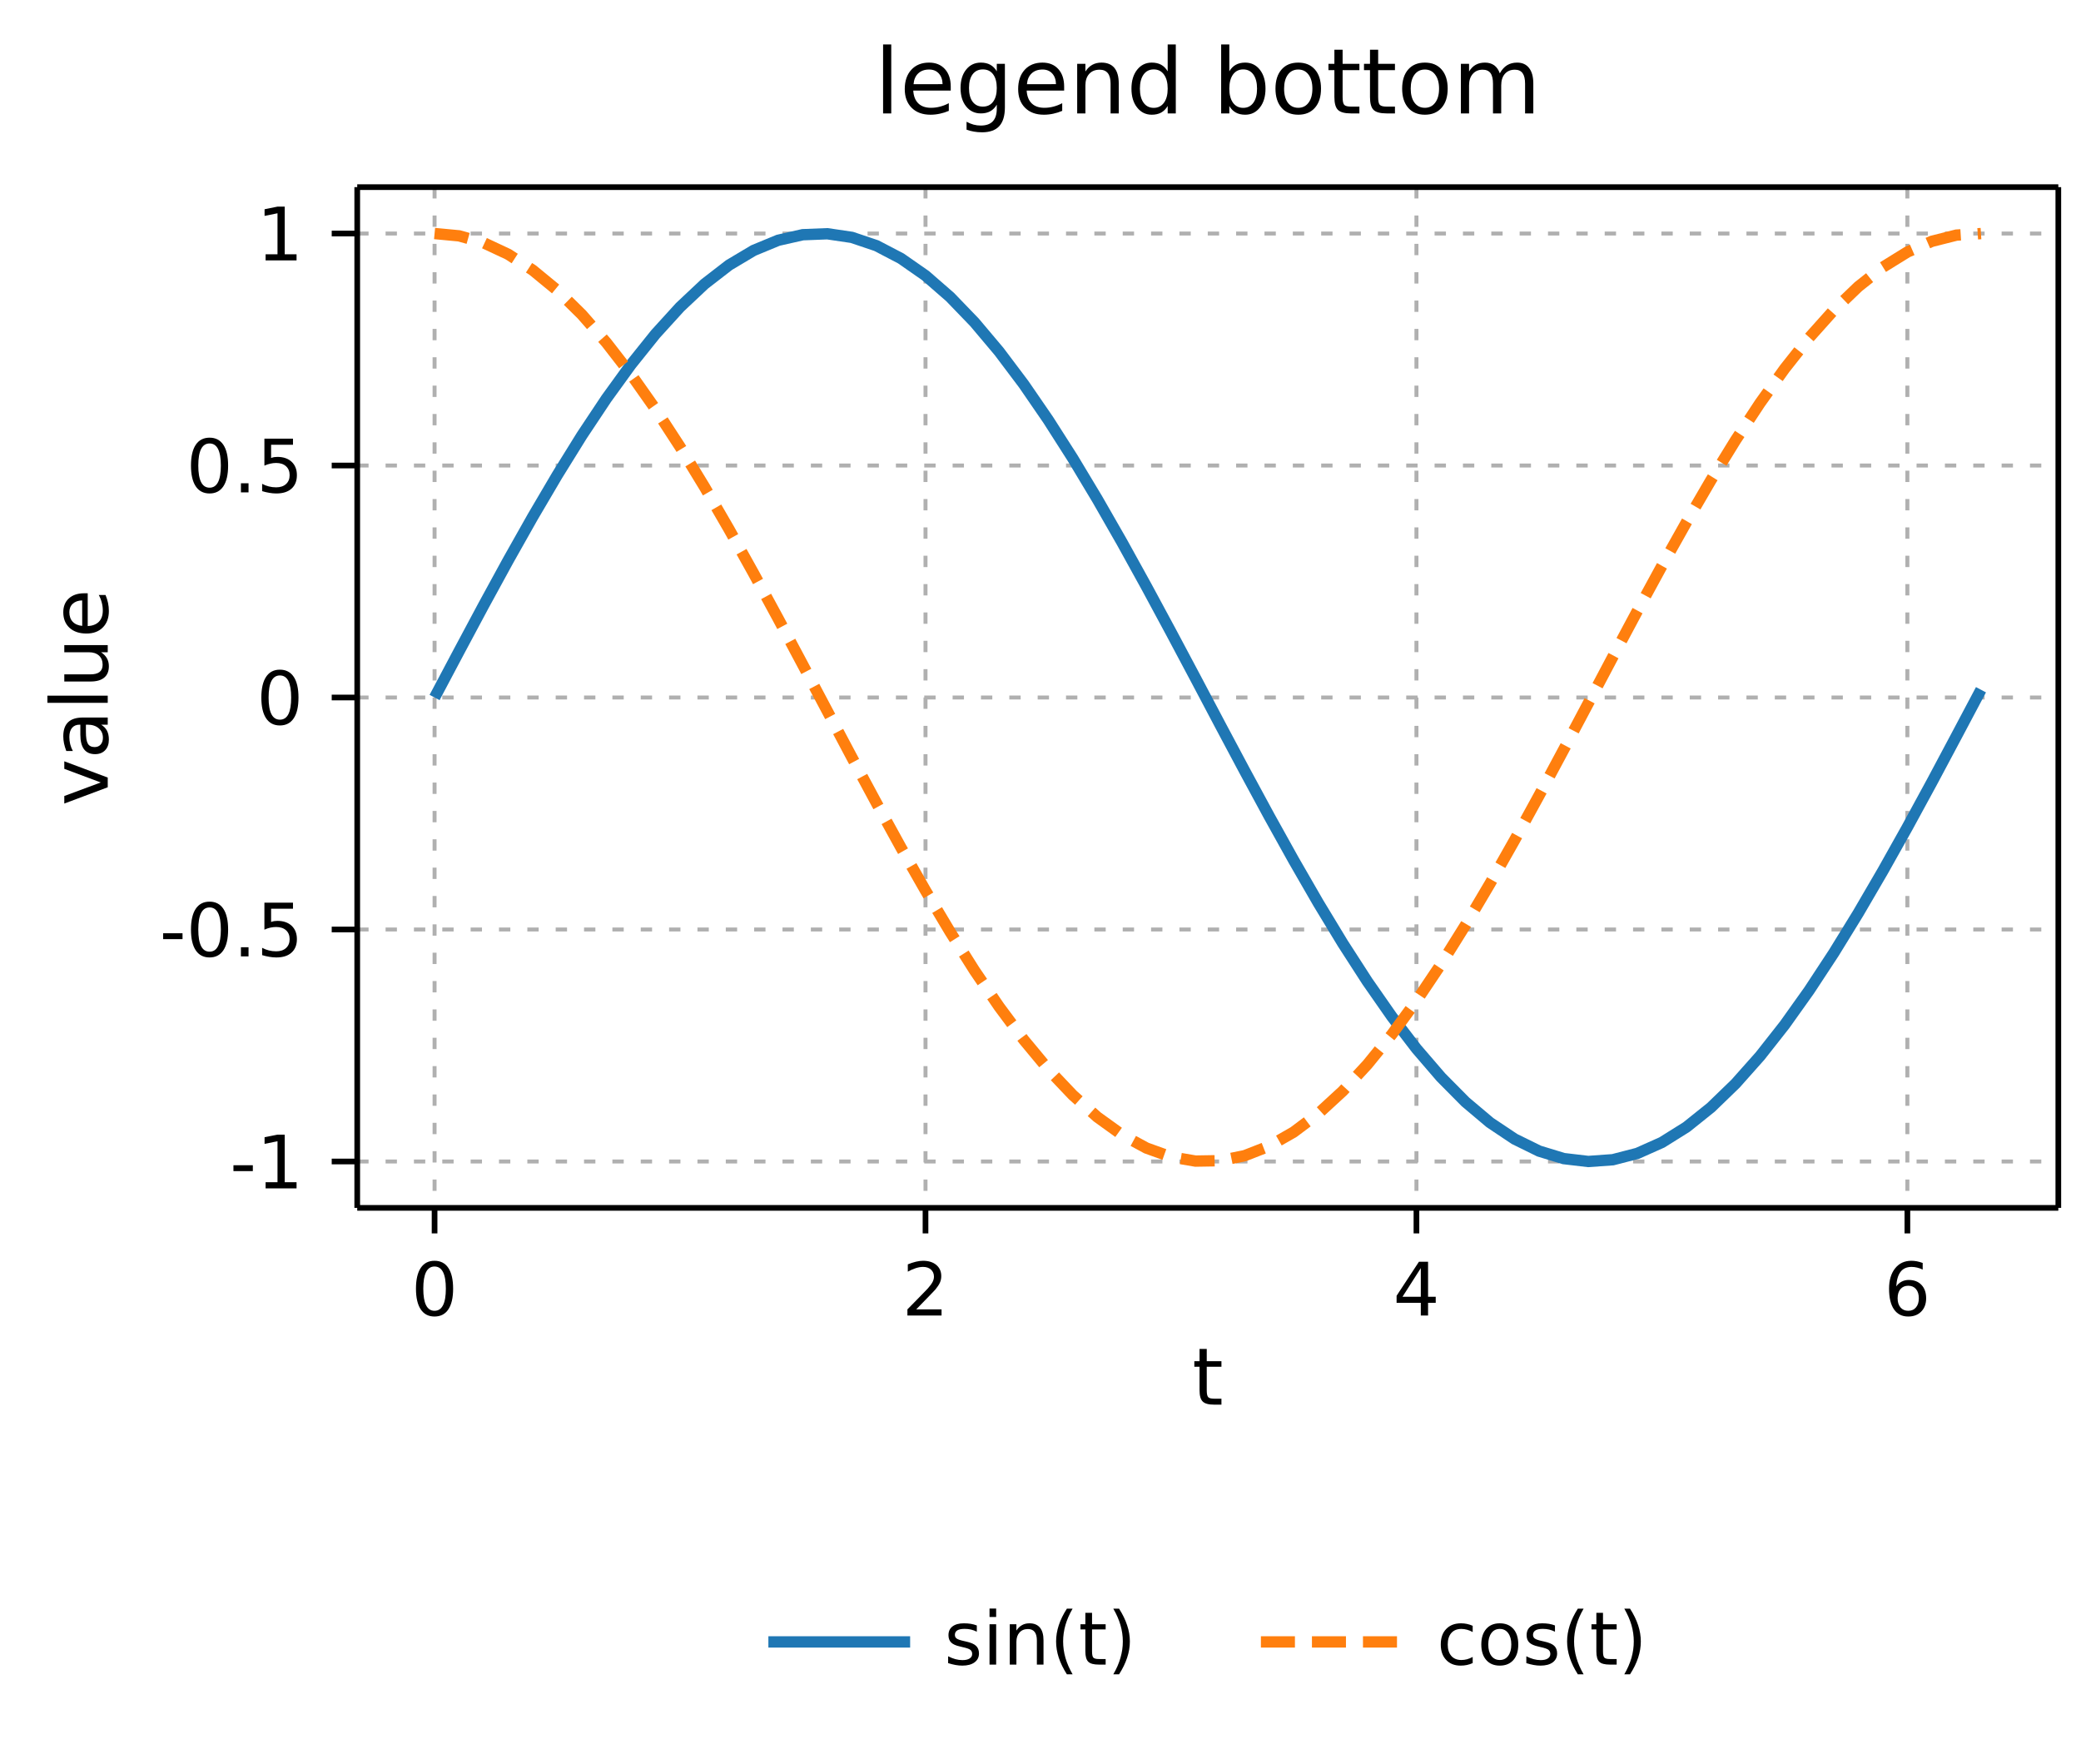
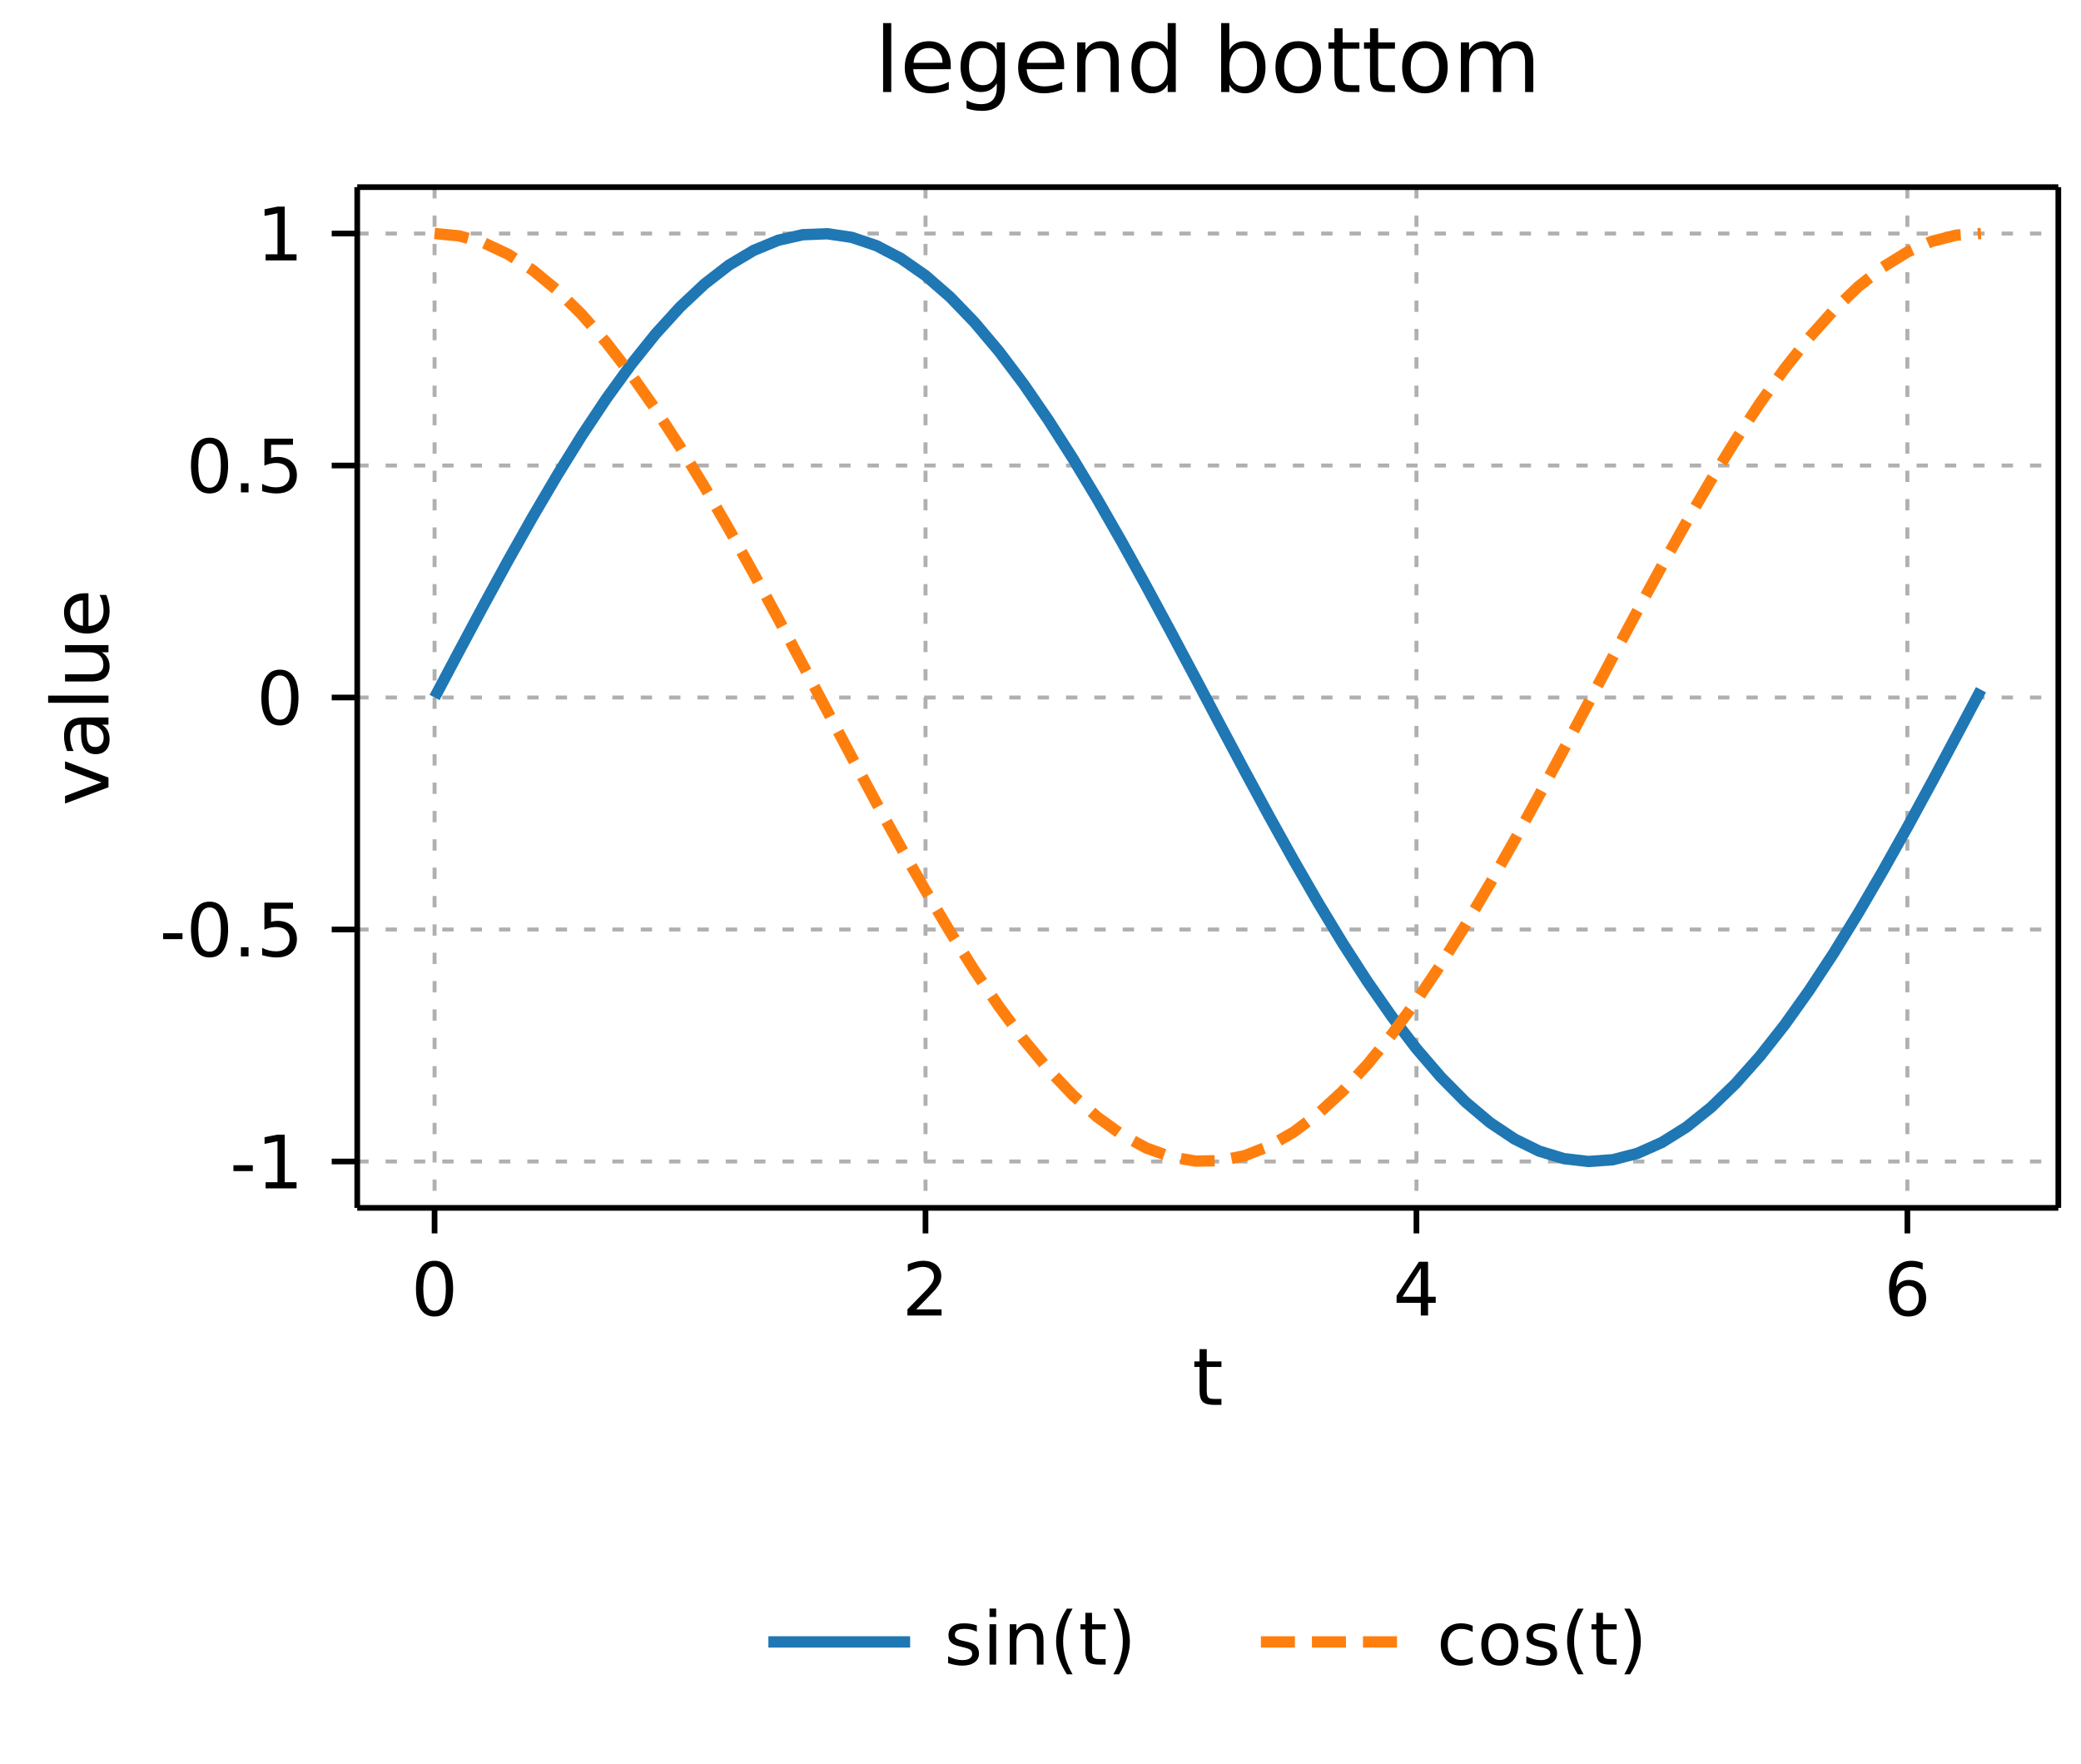
<svg xmlns="http://www.w3.org/2000/svg" width="367" height="311" viewBox="0 0 367 311" font-family="DejaVu Sans, Bitstream Vera Sans, Verdana, Arial, sans-serif" font-size="11" style="background:#fff" data-plotlet-version="0.5.1" data-plotlet-schema="2" data-plotlet-kind="figure">
  <g transform="translate(63,33)" data-plotlet-kind="panel" data-plotlet-title="legend bottom" data-plotlet-xlabel="t" data-plotlet-ylabel="value" data-plotlet-xscale="linear" data-plotlet-yscale="linear" data-plotlet-xlim="-0.315,6.615" data-plotlet-ylim="-1.09991942,1.099996163" data-plotlet-panel-bbox="4,4,359,303" data-plotlet-data-area="59,29,300,180">
    <line x1="13.64" x2="13.64" y1="0.00" y2="180.00" stroke="#b0b0b0" stroke-width="0.70" stroke-dasharray="2,3" />
    <line x1="100.22" x2="100.22" y1="0.00" y2="180.00" stroke="#b0b0b0" stroke-width="0.70" stroke-dasharray="2,3" />
    <line x1="186.80" x2="186.80" y1="0.00" y2="180.00" stroke="#b0b0b0" stroke-width="0.70" stroke-dasharray="2,3" />
    <line x1="273.38" x2="273.38" y1="0.00" y2="180.00" stroke="#b0b0b0" stroke-width="0.70" stroke-dasharray="2,3" />
    <line x1="0.00" x2="300.00" y1="171.82" y2="171.82" stroke="#b0b0b0" stroke-width="0.70" stroke-dasharray="2,3" />
    <line x1="0.00" x2="300.00" y1="130.91" y2="130.91" stroke="#b0b0b0" stroke-width="0.70" stroke-dasharray="2,3" />
    <line x1="0.00" x2="300.00" y1="90.00" y2="90.00" stroke="#b0b0b0" stroke-width="0.70" stroke-dasharray="2,3" />
    <line x1="0.00" x2="300.00" y1="49.09" y2="49.09" stroke="#b0b0b0" stroke-width="0.70" stroke-dasharray="2,3" />
    <line x1="0.00" x2="300.00" y1="8.18" y2="8.18" stroke="#b0b0b0" stroke-width="0.70" stroke-dasharray="2,3" />
    <svg x="0" y="0" width="300" height="180" overflow="hidden">
      <g class="plotlet-artist" data-plotlet-type="line" data-plotlet-index="0" data-plotlet-label="sin(t)" data-plotlet-color="#1f77b4" data-plotlet-n="64" data-plotlet-x-min="0" data-plotlet-x-max="6.3" data-plotlet-y-min="-0.9999232576" data-plotlet-y-max="0.999573603">
        <path d="M13.64,90.00L17.97,81.83L22.29,73.75L26.62,65.82L30.95,58.14L35.28,50.78L39.61,43.80L43.94,37.29L48.27,31.31L52.60,25.91L56.93,21.15L61.26,17.08L65.58,13.74L69.91,11.16L74.24,9.37L78.57,8.39L82.90,8.22L87.23,8.86L91.56,10.32L95.89,12.58L100.22,15.60L104.55,19.37L108.87,23.85L113.20,28.99L117.53,34.74L121.86,41.04L126.19,47.82L130.52,55.03L134.85,62.59L139.18,70.43L143.51,78.46L147.84,86.60L152.16,94.78L156.49,102.91L160.82,110.91L165.15,118.70L169.48,126.21L173.81,133.36L178.14,140.07L182.47,146.28L186.80,151.93L191.13,156.96L195.45,161.32L199.78,164.97L204.11,167.86L208.44,169.99L212.77,171.31L217.10,171.82L221.43,171.51L225.76,170.39L230.09,168.46L234.42,165.75L238.74,162.29L243.07,158.10L247.40,153.23L251.73,147.73L256.06,141.65L260.39,135.06L264.72,128.02L269.05,120.59L273.38,112.87L277.71,104.91L282.03,96.80L286.36,88.63" fill="none" stroke="#1f77b4" stroke-width="2.00" />
      </g>
      <g class="plotlet-artist" data-plotlet-type="line" data-plotlet-index="1" data-plotlet-label="cos(t)" data-plotlet-color="#ff7f0e" data-plotlet-n="64" data-plotlet-x-min="0" data-plotlet-x-max="6.3" data-plotlet-y-min="-0.9991351503" data-plotlet-y-max="1" data-plotlet-linestyle="--">
        <path d="M13.64,8.18L17.97,8.59L22.29,9.81L26.62,11.84L30.95,14.64L35.28,18.20L39.61,22.47L43.94,27.42L48.27,33.00L52.60,39.14L56.93,45.79L61.26,52.89L65.58,60.35L69.91,68.12L74.24,76.10L78.57,84.22L82.90,92.39L87.23,100.55L91.56,108.59L95.89,116.46L100.22,124.05L104.55,131.31L108.87,138.16L113.20,144.52L117.53,150.34L121.86,155.55L126.19,160.11L130.52,163.98L134.85,167.10L139.18,169.45L143.51,171.01L147.84,171.75L152.16,171.68L156.49,170.80L160.82,169.11L165.15,166.63L169.48,163.38L173.81,159.40L178.14,154.72L182.47,149.40L186.80,143.49L191.13,137.04L195.45,130.12L199.78,122.80L204.11,115.15L208.44,107.25L212.77,99.18L217.10,91.02L221.43,82.84L225.76,74.74L230.09,66.79L234.42,59.08L238.74,51.67L243.07,44.64L247.40,38.07L251.73,32.02L256.06,26.55L260.39,21.71L264.72,17.55L269.05,14.12L273.38,11.44L277.71,9.55L282.03,8.46L286.36,8.19" fill="none" stroke="#ff7f0e" stroke-width="2.00" stroke-dasharray="6,3" />
      </g>
    </svg>
    <line x1="0.00" x2="300.00" y1="0.00" y2="0.00" stroke="#000000" stroke-width="1.00" />
    <line x1="0.00" x2="300.00" y1="180.00" y2="180.00" stroke="#000000" stroke-width="1.00" />
    <line x1="0.00" x2="0.00" y1="0.00" y2="180.00" stroke="#000000" stroke-width="1.00" />
    <line x1="300.00" x2="300.00" y1="0.00" y2="180.00" stroke="#000000" stroke-width="1.00" />
    <line x1="13.64" x2="13.64" y1="180.00" y2="184.50" stroke="#000000" stroke-width="1.00" />
    <path d="M13.63 190.34Q12.64 190.34 12.14 191.32Q11.65 192.29 11.65 194.25Q11.65 196.20 12.14 197.17Q12.64 198.15 13.63 198.15Q14.63 198.15 15.13 197.17Q15.63 196.20 15.63 194.25Q15.63 192.29 15.13 191.32Q14.63 190.34 13.63 190.34ZM13.63 189.33Q15.23 189.33 16.07 190.59Q16.91 191.85 16.91 194.25Q16.91 196.64 16.07 197.90Q15.23 199.16 13.63 199.16Q12.04 199.16 11.20 197.90Q10.36 196.64 10.36 194.25Q10.36 191.85 11.20 190.59Q12.04 189.33 13.63 189.33Z" fill="#000" />
    <line x1="100.22" x2="100.22" y1="180.00" y2="184.50" stroke="#000000" stroke-width="1.00" />
    <path d="M98.58 197.90H103.05V198.98H97.03V197.90Q97.76 197.14 99.02 195.87Q100.28 194.60 100.61 194.23Q101.22 193.54 101.47 193.06Q101.71 192.58 101.71 192.12Q101.71 191.36 101.18 190.88Q100.65 190.41 99.80 190.41Q99.20 190.41 98.53 190.62Q97.86 190.83 97.10 191.25V189.96Q97.87 189.65 98.54 189.49Q99.22 189.33 99.78 189.33Q101.25 189.33 102.12 190.06Q103.00 190.80 103.00 192.03Q103.00 192.62 102.78 193.14Q102.56 193.66 101.98 194.38Q101.83 194.56 100.97 195.44Q100.12 196.32 98.58 197.90Z" fill="#000" />
    <line x1="186.80" x2="186.80" y1="180.00" y2="184.50" stroke="#000000" stroke-width="1.00" />
    <path d="M187.57 190.62 184.34 195.68H187.57ZM187.24 189.50H188.85V195.68H190.20V196.74H188.85V198.98H187.57V196.74H183.30V195.50Z" fill="#000" />
    <line x1="273.38" x2="273.38" y1="180.00" y2="184.50" stroke="#000000" stroke-width="1.00" />
    <path d="M273.53 193.73Q272.67 193.73 272.16 194.32Q271.66 194.91 271.66 195.94Q271.66 196.96 272.16 197.55Q272.67 198.15 273.53 198.15Q274.40 198.15 274.90 197.55Q275.40 196.96 275.40 195.94Q275.40 194.91 274.90 194.32Q274.40 193.73 273.53 193.73ZM276.08 189.71V190.88Q275.60 190.65 275.10 190.53Q274.61 190.41 274.13 190.41Q272.86 190.41 272.19 191.26Q271.52 192.12 271.42 193.85Q271.80 193.30 272.36 193.01Q272.93 192.71 273.61 192.71Q275.04 192.71 275.86 193.58Q276.69 194.44 276.69 195.94Q276.69 197.40 275.83 198.28Q274.97 199.16 273.53 199.16Q271.89 199.16 271.02 197.90Q270.15 196.64 270.15 194.25Q270.15 192.00 271.22 190.66Q272.28 189.33 274.08 189.33Q274.56 189.33 275.05 189.42Q275.54 189.52 276.08 189.71Z" fill="#000" />
    <line x1="0.00" x2="-4.50" y1="171.82" y2="171.82" stroke="#000000" stroke-width="1.00" />
    <path d="M-21.83 172.48H-18.41V173.52H-21.83ZM-16.16 175.48H-14.06V168.25L-16.34 168.71V167.54L-14.08 167.09H-12.79V175.48H-10.70V176.56H-16.16Z" fill="#000" />
    <line x1="0.00" x2="-4.50" y1="130.91" y2="130.91" stroke="#000000" stroke-width="1.00" />
    <path d="M-34.23 131.57H-30.81V132.61H-34.23ZM-26.04 127.02Q-27.03 127.02 -27.53 127.99Q-28.03 128.97 -28.03 130.92Q-28.03 132.87 -27.53 133.85Q-27.03 134.82 -26.04 134.82Q-25.05 134.82 -24.55 133.85Q-24.05 132.87 -24.05 130.92Q-24.05 128.97 -24.55 127.99Q-25.05 127.02 -26.04 127.02ZM-26.04 126.00Q-24.45 126.00 -23.61 127.26Q-22.77 128.52 -22.77 130.92Q-22.77 133.32 -23.61 134.58Q-24.45 135.84 -26.04 135.84Q-27.64 135.84 -28.48 134.58Q-29.32 133.32 -29.32 130.92Q-29.32 128.52 -28.48 127.26Q-27.64 126.00 -26.04 126.00ZM-20.51 134.04H-19.17V135.65H-20.51ZM-16.37 126.18H-11.33V127.25H-15.19V129.58Q-14.91 129.48 -14.64 129.43Q-14.36 129.39 -14.08 129.39Q-12.49 129.39 -11.56 130.26Q-10.64 131.13 -10.64 132.61Q-10.64 134.14 -11.59 134.99Q-12.54 135.84 -14.27 135.84Q-14.87 135.84 -15.49 135.73Q-16.11 135.63 -16.77 135.43V134.14Q-16.20 134.45 -15.59 134.60Q-14.98 134.76 -14.30 134.76Q-13.20 134.76 -12.56 134.18Q-11.92 133.60 -11.92 132.61Q-11.92 131.62 -12.56 131.04Q-13.20 130.47 -14.30 130.47Q-14.81 130.47 -15.32 130.58Q-15.83 130.69 -16.37 130.94Z" fill="#000" />
    <line x1="0.00" x2="-4.50" y1="90.00" y2="90.00" stroke="#000000" stroke-width="1.00" />
    <path d="M-13.64 86.11Q-14.63 86.11 -15.13 87.08Q-15.63 88.06 -15.63 90.01Q-15.63 91.96 -15.13 92.94Q-14.63 93.91 -13.64 93.91Q-12.64 93.91 -12.14 92.94Q-11.65 91.96 -11.65 90.01Q-11.65 88.06 -12.14 87.08Q-12.64 86.11 -13.64 86.11ZM-13.64 85.09Q-12.05 85.09 -11.20 86.35Q-10.36 87.61 -10.36 90.01Q-10.36 92.41 -11.20 93.67Q-12.05 94.93 -13.64 94.93Q-15.23 94.93 -16.07 93.67Q-16.91 92.41 -16.91 90.01Q-16.91 87.61 -16.07 86.35Q-15.23 85.09 -13.64 85.09Z" fill="#000" />
    <line x1="0.00" x2="-4.50" y1="49.09" y2="49.09" stroke="#000000" stroke-width="1.00" />
    <path d="M-26.04 45.20Q-27.03 45.20 -27.53 46.17Q-28.03 47.15 -28.03 49.10Q-28.03 51.05 -27.53 52.03Q-27.03 53.00 -26.04 53.00Q-25.05 53.00 -24.55 52.03Q-24.05 51.05 -24.05 49.10Q-24.05 47.15 -24.55 46.17Q-25.05 45.20 -26.04 45.20ZM-26.04 44.18Q-24.45 44.18 -23.61 45.44Q-22.77 46.70 -22.77 49.10Q-22.77 51.50 -23.61 52.76Q-24.45 54.02 -26.04 54.02Q-27.64 54.02 -28.48 52.76Q-29.32 51.50 -29.32 49.10Q-29.32 46.70 -28.48 45.44Q-27.64 44.18 -26.04 44.18ZM-20.51 52.22H-19.17V53.83H-20.51ZM-16.37 44.35H-11.33V45.43H-15.19V47.76Q-14.91 47.66 -14.64 47.61Q-14.36 47.57 -14.08 47.57Q-12.49 47.57 -11.56 48.44Q-10.64 49.31 -10.64 50.79Q-10.64 52.32 -11.59 53.17Q-12.54 54.02 -14.27 54.02Q-14.87 54.02 -15.49 53.91Q-16.11 53.81 -16.77 53.61V52.32Q-16.20 52.63 -15.59 52.78Q-14.98 52.94 -14.30 52.94Q-13.20 52.94 -12.56 52.36Q-11.92 51.78 -11.92 50.79Q-11.92 49.80 -12.56 49.22Q-13.20 48.64 -14.30 48.64Q-14.81 48.64 -15.32 48.76Q-15.83 48.87 -16.37 49.11Z" fill="#000" />
    <line x1="0.00" x2="-4.50" y1="8.18" y2="8.18" stroke="#000000" stroke-width="1.00" />
    <path d="M-16.16 11.84H-14.06V4.61L-16.34 5.07V3.90L-14.08 3.44H-12.79V11.84H-10.70V12.92H-16.16Z" fill="#000" />
-     <path d="M149.82 204.87V207.04H152.41V208.02H149.82V212.18Q149.82 213.11 150.08 213.38Q150.33 213.65 151.12 213.65H152.41V214.70H151.12Q149.66 214.70 149.11 214.15Q148.55 213.61 148.55 212.18V208.02H147.63V207.04H148.55V204.87Z" fill="#000" />
-     <g transform="rotate(-90.00 -44.00 90.00)">
-       <path d="M-62.70 82.34H-61.37L-58.98 88.77L-56.58 82.34H-55.25L-58.12 90.00H-59.83ZM-50.04 86.15Q-51.56 86.15 -52.15 86.50Q-52.74 86.85 -52.74 87.69Q-52.74 88.36 -52.30 88.75Q-51.85 89.15 -51.10 89.15Q-50.05 89.15 -49.42 88.40Q-48.79 87.66 -48.79 86.43V86.15ZM-47.53 85.63V90.00H-48.79V88.84Q-49.22 89.54 -49.86 89.87Q-50.50 90.20 -51.43 90.20Q-52.61 90.20 -53.30 89.54Q-53.99 88.88 -53.99 87.77Q-53.99 86.48 -53.13 85.82Q-52.26 85.17 -50.55 85.17H-48.79V85.04Q-48.79 84.18 -49.36 83.70Q-49.93 83.23 -50.96 83.23Q-51.62 83.23 -52.24 83.38Q-52.86 83.54 -53.43 83.85V82.69Q-52.74 82.43 -52.09 82.29Q-51.44 82.16 -50.83 82.16Q-49.17 82.16 -48.35 83.02Q-47.53 83.88 -47.53 85.63ZM-44.94 79.36H-43.68V90.00H-44.94ZM-41.18 86.98V82.34H-39.92V86.93Q-39.92 88.02 -39.50 88.56Q-39.07 89.10 -38.22 89.10Q-37.21 89.10 -36.61 88.46Q-36.02 87.81 -36.02 86.68V82.34H-34.76V90.00H-36.02V88.82Q-36.48 89.52 -37.09 89.86Q-37.69 90.20 -38.49 90.20Q-39.81 90.20 -40.49 89.38Q-41.18 88.56 -41.18 86.98ZM-38.01 82.16ZM-25.62 85.86V86.47H-31.41Q-31.33 87.77 -30.63 88.45Q-29.92 89.13 -28.67 89.13Q-27.95 89.13 -27.27 88.95Q-26.59 88.78 -25.92 88.42V89.61Q-26.60 89.90 -27.31 90.05Q-28.02 90.20 -28.75 90.20Q-30.58 90.20 -31.65 89.13Q-32.72 88.07 -32.72 86.25Q-32.72 84.37 -31.71 83.26Q-30.69 82.16 -28.97 82.16Q-27.42 82.16 -26.52 83.15Q-25.62 84.15 -25.62 85.86ZM-26.88 85.49Q-26.90 84.46 -27.46 83.84Q-28.02 83.23 -28.95 83.23Q-30.01 83.23 -30.64 83.82Q-31.27 84.42 -31.37 85.50Z" fill="#000" />
+     <path d="M149.82 204.91V207.08H152.41V208.06H149.82V212.22Q149.82 213.16 150.08 213.42Q150.33 213.69 151.12 213.69H152.41V214.74H151.12Q149.66 214.74 149.11 214.20Q148.55 213.65 148.55 212.22V208.06H147.63V207.08H148.55V204.91Z" fill="#000" />
+     <g transform="rotate(-90.00 -43.87 90.00)">
+       <path d="M-62.57 82.34H-61.24L-58.84 88.77L-56.45 82.34H-55.12L-57.99 90.00H-59.70ZM-49.90 86.15Q-51.43 86.15 -52.01 86.50Q-52.60 86.85 -52.60 87.69Q-52.60 88.36 -52.16 88.75Q-51.72 89.15 -50.96 89.15Q-49.92 89.15 -49.28 88.40Q-48.65 87.66 -48.65 86.43V86.15ZM-47.39 85.63V90.00H-48.65V88.84Q-49.08 89.54 -49.72 89.87Q-50.37 90.20 -51.30 90.20Q-52.47 90.20 -53.17 89.54Q-53.86 88.88 -53.86 87.77Q-53.86 86.48 -52.99 85.82Q-52.13 85.17 -50.41 85.17H-48.65V85.04Q-48.65 84.18 -49.22 83.70Q-49.79 83.23 -50.82 83.23Q-51.48 83.23 -52.10 83.38Q-52.72 83.54 -53.30 83.85V82.69Q-52.61 82.43 -51.96 82.29Q-51.31 82.16 -50.69 82.16Q-49.03 82.16 -48.21 83.02Q-47.39 83.88 -47.39 85.63ZM-44.80 79.36H-43.54V90.00H-44.80ZM-41.04 86.98V82.34H-39.78V86.93Q-39.78 88.02 -39.36 88.56Q-38.94 89.10 -38.09 89.10Q-37.07 89.10 -36.48 88.46Q-35.89 87.81 -35.89 86.68V82.34H-34.63V90.00H-35.89V88.82Q-36.35 89.52 -36.95 89.86Q-37.56 90.20 -38.36 90.20Q-39.67 90.20 -40.36 89.38Q-41.04 88.56 -41.04 86.98ZM-37.88 82.16ZM-25.49 85.86V86.47H-31.27Q-31.19 87.77 -30.49 88.45Q-29.79 89.13 -28.54 89.13Q-27.81 89.13 -27.13 88.95Q-26.45 88.78 -25.78 88.42V89.61Q-26.46 89.90 -27.17 90.05Q-27.88 90.20 -28.61 90.20Q-30.45 90.20 -31.52 89.13Q-32.59 88.07 -32.59 86.25Q-32.59 84.37 -31.57 83.26Q-30.56 82.16 -28.83 82.16Q-27.29 82.16 -26.39 83.15Q-25.49 84.15 -25.49 85.86ZM-26.75 85.49Q-26.76 84.46 -27.33 83.84Q-27.89 83.23 -28.82 83.23Q-29.87 83.23 -30.50 83.82Q-31.14 84.42 -31.23 85.50Z" fill="#000" />
    </g>
-     <path d="M92.74 -25.16H94.18V-13.00H92.74ZM104.67 -17.73V-17.03H98.06Q98.15 -15.55 98.95 -14.77Q99.75 -13.99 101.18 -13.99Q102.01 -13.99 102.79 -14.20Q103.57 -14.40 104.33 -14.80V-13.45Q103.56 -13.12 102.75 -12.95Q101.93 -12.77 101.10 -12.77Q99.00 -12.77 97.78 -13.99Q96.56 -15.21 96.56 -17.29Q96.56 -19.44 97.72 -20.70Q98.88 -21.96 100.85 -21.96Q102.61 -21.96 103.64 -20.82Q104.67 -19.69 104.67 -17.73ZM103.23 -18.16Q103.21 -19.34 102.57 -20.04Q101.93 -20.74 100.86 -20.74Q99.66 -20.74 98.94 -20.06Q98.21 -19.38 98.11 -18.15ZM112.79 -17.48Q112.79 -19.04 112.14 -19.90Q111.50 -20.76 110.33 -20.76Q109.18 -20.76 108.53 -19.90Q107.89 -19.04 107.89 -17.48Q107.89 -15.92 108.53 -15.06Q109.18 -14.20 110.33 -14.20Q111.50 -14.20 112.14 -15.06Q112.79 -15.92 112.79 -17.48ZM114.22 -14.09Q114.22 -11.85 113.23 -10.76Q112.24 -9.67 110.19 -9.67Q109.43 -9.67 108.76 -9.79Q108.09 -9.90 107.46 -10.13V-11.53Q108.09 -11.19 108.71 -11.02Q109.32 -10.86 109.96 -10.86Q111.38 -10.86 112.08 -11.60Q112.79 -12.34 112.79 -13.83V-14.54Q112.34 -13.77 111.64 -13.38Q110.95 -13.00 109.98 -13.00Q108.37 -13.00 107.39 -14.23Q106.40 -15.45 106.40 -17.48Q106.40 -19.51 107.39 -20.73Q108.37 -21.96 109.98 -21.96Q110.95 -21.96 111.64 -21.58Q112.34 -21.20 112.79 -20.42V-21.75H114.22ZM124.67 -17.73V-17.03H118.06Q118.15 -15.55 118.95 -14.77Q119.75 -13.99 121.18 -13.99Q122.01 -13.99 122.79 -14.20Q123.57 -14.40 124.33 -14.80V-13.45Q123.56 -13.12 122.75 -12.95Q121.93 -12.77 121.10 -12.77Q119.00 -12.77 117.78 -13.99Q116.56 -15.21 116.56 -17.29Q116.56 -19.44 117.72 -20.70Q118.88 -21.96 120.85 -21.96Q122.61 -21.96 123.64 -20.82Q124.67 -19.69 124.67 -17.73ZM123.23 -18.16Q123.21 -19.34 122.57 -20.04Q121.93 -20.74 120.86 -20.74Q119.66 -20.74 118.94 -20.06Q118.21 -19.38 118.11 -18.15ZM134.30 -18.28V-13.00H132.86V-18.23Q132.86 -19.48 132.38 -20.09Q131.89 -20.71 130.93 -20.71Q129.76 -20.71 129.09 -19.97Q128.42 -19.23 128.42 -17.95V-13.00H126.97V-21.75H128.42V-20.39Q128.93 -21.18 129.63 -21.57Q130.33 -21.96 131.25 -21.96Q132.75 -21.96 133.53 -21.03Q134.30 -20.09 134.30 -18.28ZM142.93 -20.42V-25.16H144.36V-13.00H142.93V-14.31Q142.47 -13.53 141.78 -13.15Q141.09 -12.77 140.12 -12.77Q138.54 -12.77 137.54 -14.04Q136.54 -15.30 136.54 -17.37Q136.54 -19.43 137.54 -20.70Q138.54 -21.96 140.12 -21.96Q141.09 -21.96 141.78 -21.58Q142.47 -21.20 142.93 -20.42ZM138.03 -17.37Q138.03 -15.78 138.68 -14.88Q139.33 -13.98 140.47 -13.98Q141.61 -13.98 142.27 -14.88Q142.93 -15.78 142.93 -17.37Q142.93 -18.95 142.27 -19.86Q141.61 -20.76 140.47 -20.76Q139.33 -20.76 138.68 -19.86Q138.03 -18.95 138.03 -17.37ZM158.69 -17.37Q158.69 -18.95 158.04 -19.86Q157.39 -20.76 156.25 -20.76Q155.11 -20.76 154.45 -19.86Q153.80 -18.95 153.80 -17.37Q153.80 -15.78 154.45 -14.88Q155.11 -13.98 156.25 -13.98Q157.39 -13.98 158.04 -14.88Q158.69 -15.78 158.69 -17.37ZM153.80 -20.42Q154.25 -21.20 154.95 -21.58Q155.64 -21.96 156.60 -21.96Q158.19 -21.96 159.19 -20.70Q160.18 -19.43 160.18 -17.37Q160.18 -15.30 159.19 -14.04Q158.19 -12.77 156.60 -12.77Q155.64 -12.77 154.95 -13.15Q154.25 -13.53 153.80 -14.31V-13.00H152.36V-25.16H153.80ZM165.96 -20.74Q164.80 -20.74 164.13 -19.84Q163.46 -18.94 163.46 -17.37Q163.46 -15.80 164.12 -14.89Q164.79 -13.99 165.96 -13.99Q167.11 -13.99 167.78 -14.90Q168.45 -15.80 168.45 -17.37Q168.45 -18.92 167.78 -19.83Q167.11 -20.74 165.96 -20.74ZM165.96 -21.96Q167.83 -21.96 168.90 -20.74Q169.97 -19.52 169.97 -17.37Q169.97 -15.22 168.90 -14.00Q167.83 -12.77 165.96 -12.77Q164.07 -12.77 163.01 -14.00Q161.94 -15.22 161.94 -17.37Q161.94 -19.52 163.01 -20.74Q164.07 -21.96 165.96 -21.96ZM173.78 -24.23V-21.75H176.74V-20.63H173.78V-15.88Q173.78 -14.81 174.07 -14.51Q174.36 -14.20 175.26 -14.20H176.74V-13.00H175.26Q173.60 -13.00 172.96 -13.62Q172.33 -14.24 172.33 -15.88V-20.63H171.28V-21.75H172.33V-24.23ZM180.05 -24.23V-21.75H183.01V-20.63H180.05V-15.88Q180.05 -14.81 180.34 -14.51Q180.64 -14.20 181.54 -14.20H183.01V-13.00H181.54Q179.87 -13.00 179.24 -13.62Q178.61 -14.24 178.61 -15.88V-20.63H177.55V-21.75H178.61V-24.23ZM188.29 -20.74Q187.14 -20.74 186.46 -19.84Q185.79 -18.94 185.79 -17.37Q185.79 -15.80 186.46 -14.89Q187.13 -13.99 188.29 -13.99Q189.44 -13.99 190.11 -14.90Q190.79 -15.80 190.79 -17.37Q190.79 -18.92 190.11 -19.83Q189.44 -20.74 188.29 -20.74ZM188.29 -21.96Q190.17 -21.96 191.24 -20.74Q192.31 -19.52 192.31 -17.37Q192.31 -15.22 191.24 -14.00Q190.17 -12.77 188.29 -12.77Q186.41 -12.77 185.34 -14.00Q184.28 -15.22 184.28 -17.37Q184.28 -19.52 185.34 -20.74Q186.41 -21.96 188.29 -21.96ZM201.50 -20.07Q202.04 -21.04 202.79 -21.50Q203.54 -21.96 204.56 -21.96Q205.93 -21.96 206.67 -21.00Q207.41 -20.05 207.41 -18.28V-13.00H205.96V-18.23Q205.96 -19.49 205.52 -20.10Q205.07 -20.71 204.16 -20.71Q203.04 -20.71 202.39 -19.97Q201.75 -19.23 201.75 -17.95V-13.00H200.30V-18.23Q200.30 -19.50 199.86 -20.11Q199.41 -20.71 198.48 -20.71Q197.38 -20.71 196.73 -19.96Q196.08 -19.22 196.08 -17.95V-13.00H194.64V-21.75H196.08V-20.39Q196.57 -21.20 197.26 -21.58Q197.95 -21.96 198.89 -21.96Q199.85 -21.96 200.52 -21.48Q201.18 -20.99 201.50 -20.07Z" fill="#000" />
+     <path d="M92.74 -28.93H94.18V-16.77H92.74ZM104.67 -21.51V-20.80H98.06Q98.15 -19.32 98.95 -18.54Q99.75 -17.77 101.18 -17.77Q102.01 -17.77 102.79 -17.97Q103.57 -18.17 104.33 -18.58V-17.22Q103.56 -16.89 102.75 -16.72Q101.93 -16.55 101.10 -16.55Q99.00 -16.55 97.78 -17.77Q96.56 -18.98 96.56 -21.06Q96.56 -23.21 97.72 -24.47Q98.88 -25.73 100.85 -25.73Q102.61 -25.73 103.64 -24.60Q104.67 -23.46 104.67 -21.51ZM103.23 -21.93Q103.21 -23.11 102.57 -23.81Q101.93 -24.52 100.86 -24.52Q99.66 -24.52 98.94 -23.84Q98.21 -23.16 98.11 -21.92ZM112.79 -21.25Q112.79 -22.81 112.14 -23.67Q111.50 -24.53 110.33 -24.53Q109.18 -24.53 108.53 -23.67Q107.89 -22.81 107.89 -21.25Q107.89 -19.70 108.53 -18.84Q109.18 -17.98 110.33 -17.98Q111.50 -17.98 112.14 -18.84Q112.79 -19.70 112.79 -21.25ZM114.22 -17.86Q114.22 -15.62 113.23 -14.54Q112.24 -13.45 110.19 -13.45Q109.43 -13.45 108.76 -13.56Q108.09 -13.67 107.46 -13.91V-15.30Q108.09 -14.96 108.71 -14.80Q109.32 -14.63 109.96 -14.63Q111.38 -14.63 112.08 -15.37Q112.79 -16.11 112.79 -17.60V-18.31Q112.34 -17.54 111.64 -17.16Q110.95 -16.77 109.98 -16.77Q108.37 -16.77 107.39 -18.00Q106.40 -19.23 106.40 -21.25Q106.40 -23.28 107.39 -24.51Q108.37 -25.73 109.98 -25.73Q110.95 -25.73 111.64 -25.35Q112.34 -24.97 112.79 -24.20V-25.52H114.22ZM124.67 -21.51V-20.80H118.06Q118.15 -19.32 118.95 -18.54Q119.75 -17.77 121.18 -17.77Q122.01 -17.77 122.79 -17.97Q123.57 -18.17 124.33 -18.58V-17.22Q123.56 -16.89 122.75 -16.72Q121.93 -16.55 121.10 -16.55Q119.00 -16.55 117.78 -17.77Q116.56 -18.98 116.56 -21.06Q116.56 -23.21 117.72 -24.47Q118.88 -25.73 120.85 -25.73Q122.61 -25.73 123.64 -24.60Q124.67 -23.46 124.67 -21.51ZM123.23 -21.93Q123.21 -23.11 122.57 -23.81Q121.93 -24.52 120.86 -24.52Q119.66 -24.52 118.94 -23.84Q118.21 -23.16 118.11 -21.92ZM134.30 -22.05V-16.77H132.86V-22.01Q132.86 -23.25 132.38 -23.87Q131.89 -24.48 130.93 -24.48Q129.76 -24.48 129.09 -23.74Q128.42 -23.00 128.42 -21.72V-16.77H126.97V-25.52H128.42V-24.16Q128.93 -24.95 129.63 -25.34Q130.33 -25.73 131.25 -25.73Q132.75 -25.73 133.53 -24.80Q134.30 -23.87 134.30 -22.05ZM142.93 -24.20V-28.93H144.36V-16.77H142.93V-18.09Q142.47 -17.30 141.78 -16.93Q141.09 -16.55 140.12 -16.55Q138.54 -16.55 137.54 -17.81Q136.54 -19.08 136.54 -21.14Q136.54 -23.20 137.54 -24.47Q138.54 -25.73 140.12 -25.73Q141.09 -25.73 141.78 -25.36Q142.47 -24.98 142.93 -24.20ZM138.03 -21.14Q138.03 -19.55 138.68 -18.65Q139.33 -17.75 140.47 -17.75Q141.61 -17.75 142.27 -18.65Q142.93 -19.55 142.93 -21.14Q142.93 -22.73 142.27 -23.63Q141.61 -24.53 140.47 -24.53Q139.33 -24.53 138.68 -23.63Q138.03 -22.73 138.03 -21.14ZM158.69 -21.14Q158.69 -22.73 158.04 -23.63Q157.39 -24.53 156.25 -24.53Q155.11 -24.53 154.45 -23.63Q153.80 -22.73 153.80 -21.14Q153.80 -19.55 154.45 -18.65Q155.11 -17.75 156.25 -17.75Q157.39 -17.75 158.04 -18.65Q158.69 -19.55 158.69 -21.14ZM153.80 -24.20Q154.25 -24.98 154.95 -25.36Q155.64 -25.73 156.60 -25.73Q158.19 -25.73 159.19 -24.47Q160.18 -23.20 160.18 -21.14Q160.18 -19.08 159.19 -17.81Q158.19 -16.55 156.60 -16.55Q155.64 -16.55 154.95 -16.93Q154.25 -17.30 153.80 -18.09V-16.77H152.36V-28.93H153.80ZM165.96 -24.52Q164.80 -24.52 164.13 -23.61Q163.46 -22.71 163.46 -21.14Q163.46 -19.57 164.12 -18.67Q164.79 -17.77 165.96 -17.77Q167.11 -17.77 167.78 -18.67Q168.45 -19.58 168.45 -21.14Q168.45 -22.70 167.78 -23.61Q167.11 -24.52 165.96 -24.52ZM165.96 -25.73Q167.83 -25.73 168.90 -24.52Q169.97 -23.30 169.97 -21.14Q169.97 -18.99 168.90 -17.77Q167.83 -16.55 165.96 -16.55Q164.07 -16.55 163.01 -17.77Q161.94 -18.99 161.94 -21.14Q161.94 -23.30 163.01 -24.52Q164.07 -25.73 165.96 -25.73ZM173.78 -28.01V-25.52H176.74V-24.41H173.78V-19.66Q173.78 -18.59 174.07 -18.28Q174.36 -17.98 175.26 -17.98H176.74V-16.77H175.26Q173.60 -16.77 172.96 -17.39Q172.33 -18.02 172.33 -19.66V-24.41H171.28V-25.52H172.33V-28.01ZM180.05 -28.01V-25.52H183.01V-24.41H180.05V-19.66Q180.05 -18.59 180.34 -18.28Q180.64 -17.98 181.54 -17.98H183.01V-16.77H181.54Q179.87 -16.77 179.24 -17.39Q178.61 -18.02 178.61 -19.66V-24.41H177.55V-25.52H178.61V-28.01ZM188.29 -24.52Q187.14 -24.52 186.46 -23.61Q185.79 -22.71 185.79 -21.14Q185.79 -19.57 186.46 -18.67Q187.13 -17.77 188.29 -17.77Q189.44 -17.77 190.11 -18.67Q190.79 -19.58 190.79 -21.14Q190.79 -22.70 190.11 -23.61Q189.44 -24.52 188.29 -24.52ZM188.29 -25.73Q190.17 -25.73 191.24 -24.52Q192.31 -23.30 192.31 -21.14Q192.31 -18.99 191.24 -17.77Q190.17 -16.55 188.29 -16.55Q186.41 -16.55 185.34 -17.77Q184.28 -18.99 184.28 -21.14Q184.28 -23.30 185.34 -24.52Q186.41 -25.73 188.29 -25.73ZM201.50 -23.84Q202.04 -24.81 202.79 -25.27Q203.54 -25.73 204.56 -25.73Q205.93 -25.73 206.67 -24.78Q207.41 -23.82 207.41 -22.05V-16.77H205.96V-22.01Q205.96 -23.27 205.52 -23.88Q205.07 -24.48 204.16 -24.48Q203.04 -24.48 202.39 -23.74Q201.75 -23.00 201.75 -21.72V-16.77H200.30V-22.01Q200.30 -23.27 199.86 -23.88Q199.41 -24.48 198.48 -24.48Q197.38 -24.48 196.73 -23.74Q196.08 -22.99 196.08 -21.72V-16.77H194.64V-25.52H196.08V-24.16Q196.57 -24.97 197.26 -25.35Q197.95 -25.73 198.89 -25.73Q199.85 -25.73 200.52 -25.25Q201.18 -24.77 201.50 -23.84Z" fill="#000" />
    <g transform="translate(61.51,239.04)">
      <line x1="11.00" x2="36.00" y1="17.50" y2="17.50" stroke="#1f77b4" stroke-width="2.00" />
      <path d="M47.76 14.60V15.70Q47.26 15.45 46.73 15.32Q46.20 15.20 45.62 15.20Q44.75 15.20 44.32 15.46Q43.89 15.73 43.89 16.26Q43.89 16.67 44.20 16.90Q44.51 17.13 45.45 17.34L45.85 17.43Q47.09 17.70 47.61 18.18Q48.14 18.67 48.14 19.54Q48.14 20.53 47.35 21.11Q46.57 21.68 45.20 21.68Q44.63 21.68 44.01 21.57Q43.39 21.46 42.70 21.24V20.03Q43.35 20.37 43.98 20.54Q44.61 20.71 45.22 20.71Q46.05 20.71 46.49 20.42Q46.94 20.14 46.94 19.63Q46.94 19.15 46.62 18.90Q46.30 18.64 45.21 18.41L44.81 18.31Q43.72 18.08 43.24 17.61Q42.76 17.14 42.76 16.31Q42.76 15.31 43.47 14.77Q44.18 14.22 45.48 14.22Q46.13 14.22 46.70 14.31Q47.27 14.41 47.76 14.60ZM50.00 14.39H51.17V21.50H50.00ZM50.00 11.62H51.17V13.10H50.00ZM59.52 17.21V21.50H58.35V17.25Q58.35 16.24 57.96 15.74Q57.56 15.23 56.78 15.23Q55.83 15.23 55.29 15.84Q54.74 16.44 54.74 17.48V21.50H53.57V14.39H54.74V15.50Q55.16 14.85 55.73 14.54Q56.29 14.22 57.04 14.22Q58.26 14.22 58.89 14.98Q59.52 15.74 59.52 17.21ZM64.65 11.64Q63.80 13.10 63.39 14.52Q62.98 15.95 62.98 17.42Q62.98 18.88 63.39 20.32Q63.81 21.76 64.65 23.21H63.64Q62.69 21.72 62.21 20.28Q61.74 18.84 61.74 17.42Q61.74 16.00 62.21 14.57Q62.68 13.13 63.64 11.64ZM68.08 12.37V14.39H70.48V15.30H68.08V19.16Q68.08 20.03 68.31 20.27Q68.55 20.52 69.28 20.52H70.48V21.50H69.28Q67.93 21.50 67.42 21.00Q66.90 20.49 66.90 19.16V15.30H66.04V14.39H66.90V12.37ZM71.83 11.64H72.85Q73.80 13.13 74.27 14.57Q74.75 16.00 74.75 17.42Q74.75 18.84 74.27 20.28Q73.80 21.72 72.85 23.21H71.83Q72.68 21.76 73.09 20.32Q73.51 18.88 73.51 17.42Q73.51 15.95 73.09 14.52Q72.68 13.10 71.83 11.64Z" fill="#000" />
      <line x1="97.86" x2="122.86" y1="17.50" y2="17.50" stroke="#ff7f0e" stroke-width="2.00" stroke-dasharray="6,3" />
      <path d="M135.21 14.66V15.76Q134.71 15.48 134.21 15.35Q133.71 15.21 133.21 15.21Q132.07 15.21 131.44 15.93Q130.81 16.65 130.81 17.95Q130.81 19.25 131.44 19.97Q132.07 20.69 133.21 20.69Q133.71 20.69 134.21 20.56Q134.71 20.42 135.21 20.15V21.23Q134.72 21.46 134.19 21.57Q133.67 21.68 133.08 21.68Q131.47 21.68 130.53 20.67Q129.58 19.67 129.58 17.95Q129.58 16.21 130.54 15.22Q131.49 14.22 133.16 14.22Q133.70 14.22 134.21 14.33Q134.72 14.44 135.21 14.66ZM139.99 15.21Q139.05 15.21 138.51 15.94Q137.96 16.68 137.96 17.95Q137.96 19.23 138.50 19.96Q139.05 20.69 139.99 20.69Q140.93 20.69 141.47 19.96Q142.02 19.22 142.02 17.95Q142.02 16.69 141.47 15.95Q140.93 15.21 139.99 15.21ZM139.99 14.22Q141.52 14.22 142.39 15.21Q143.25 16.20 143.25 17.95Q143.25 19.70 142.39 20.69Q141.52 21.68 139.99 21.68Q138.46 21.68 137.60 20.69Q136.73 19.70 136.73 17.95Q136.73 16.20 137.60 15.21Q138.46 14.22 139.99 14.22ZM149.72 14.60V15.70Q149.23 15.45 148.69 15.32Q148.16 15.20 147.59 15.20Q146.72 15.20 146.29 15.46Q145.85 15.73 145.85 16.26Q145.85 16.67 146.16 16.90Q146.47 17.13 147.41 17.34L147.81 17.43Q149.06 17.70 149.58 18.18Q150.10 18.67 150.10 19.54Q150.10 20.53 149.32 21.11Q148.54 21.68 147.17 21.68Q146.59 21.68 145.97 21.57Q145.36 21.46 144.67 21.24V20.03Q145.32 20.37 145.95 20.54Q146.57 20.71 147.19 20.71Q148.02 20.71 148.46 20.42Q148.90 20.14 148.90 19.63Q148.90 19.15 148.58 18.90Q148.26 18.64 147.18 18.41L146.77 18.31Q145.69 18.08 145.20 17.61Q144.72 17.14 144.72 16.31Q144.72 15.31 145.43 14.77Q146.14 14.22 147.45 14.22Q148.10 14.22 148.67 14.31Q149.24 14.41 149.72 14.60ZM154.77 11.64Q153.92 13.10 153.51 14.52Q153.09 15.95 153.09 17.42Q153.09 18.88 153.51 20.32Q153.93 21.76 154.77 23.21H153.75Q152.80 21.72 152.33 20.28Q151.86 18.84 151.86 17.42Q151.86 16.00 152.33 14.57Q152.80 13.13 153.75 11.64ZM158.19 12.37V14.39H160.60V15.30H158.19V19.16Q158.19 20.03 158.43 20.27Q158.67 20.52 159.40 20.52H160.60V21.50H159.40Q158.04 21.50 157.53 21.00Q157.02 20.49 157.02 19.16V15.30H156.16V14.39H157.02V12.37ZM161.95 11.64H162.96Q163.92 13.13 164.39 14.57Q164.86 16.00 164.86 17.42Q164.86 18.84 164.39 20.28Q163.92 21.72 162.96 23.21H161.95Q162.79 21.76 163.21 20.32Q163.62 18.88 163.62 17.42Q163.62 15.95 163.21 14.52Q162.79 13.10 161.95 11.64Z" fill="#000" />
    </g>
  </g>
</svg>
